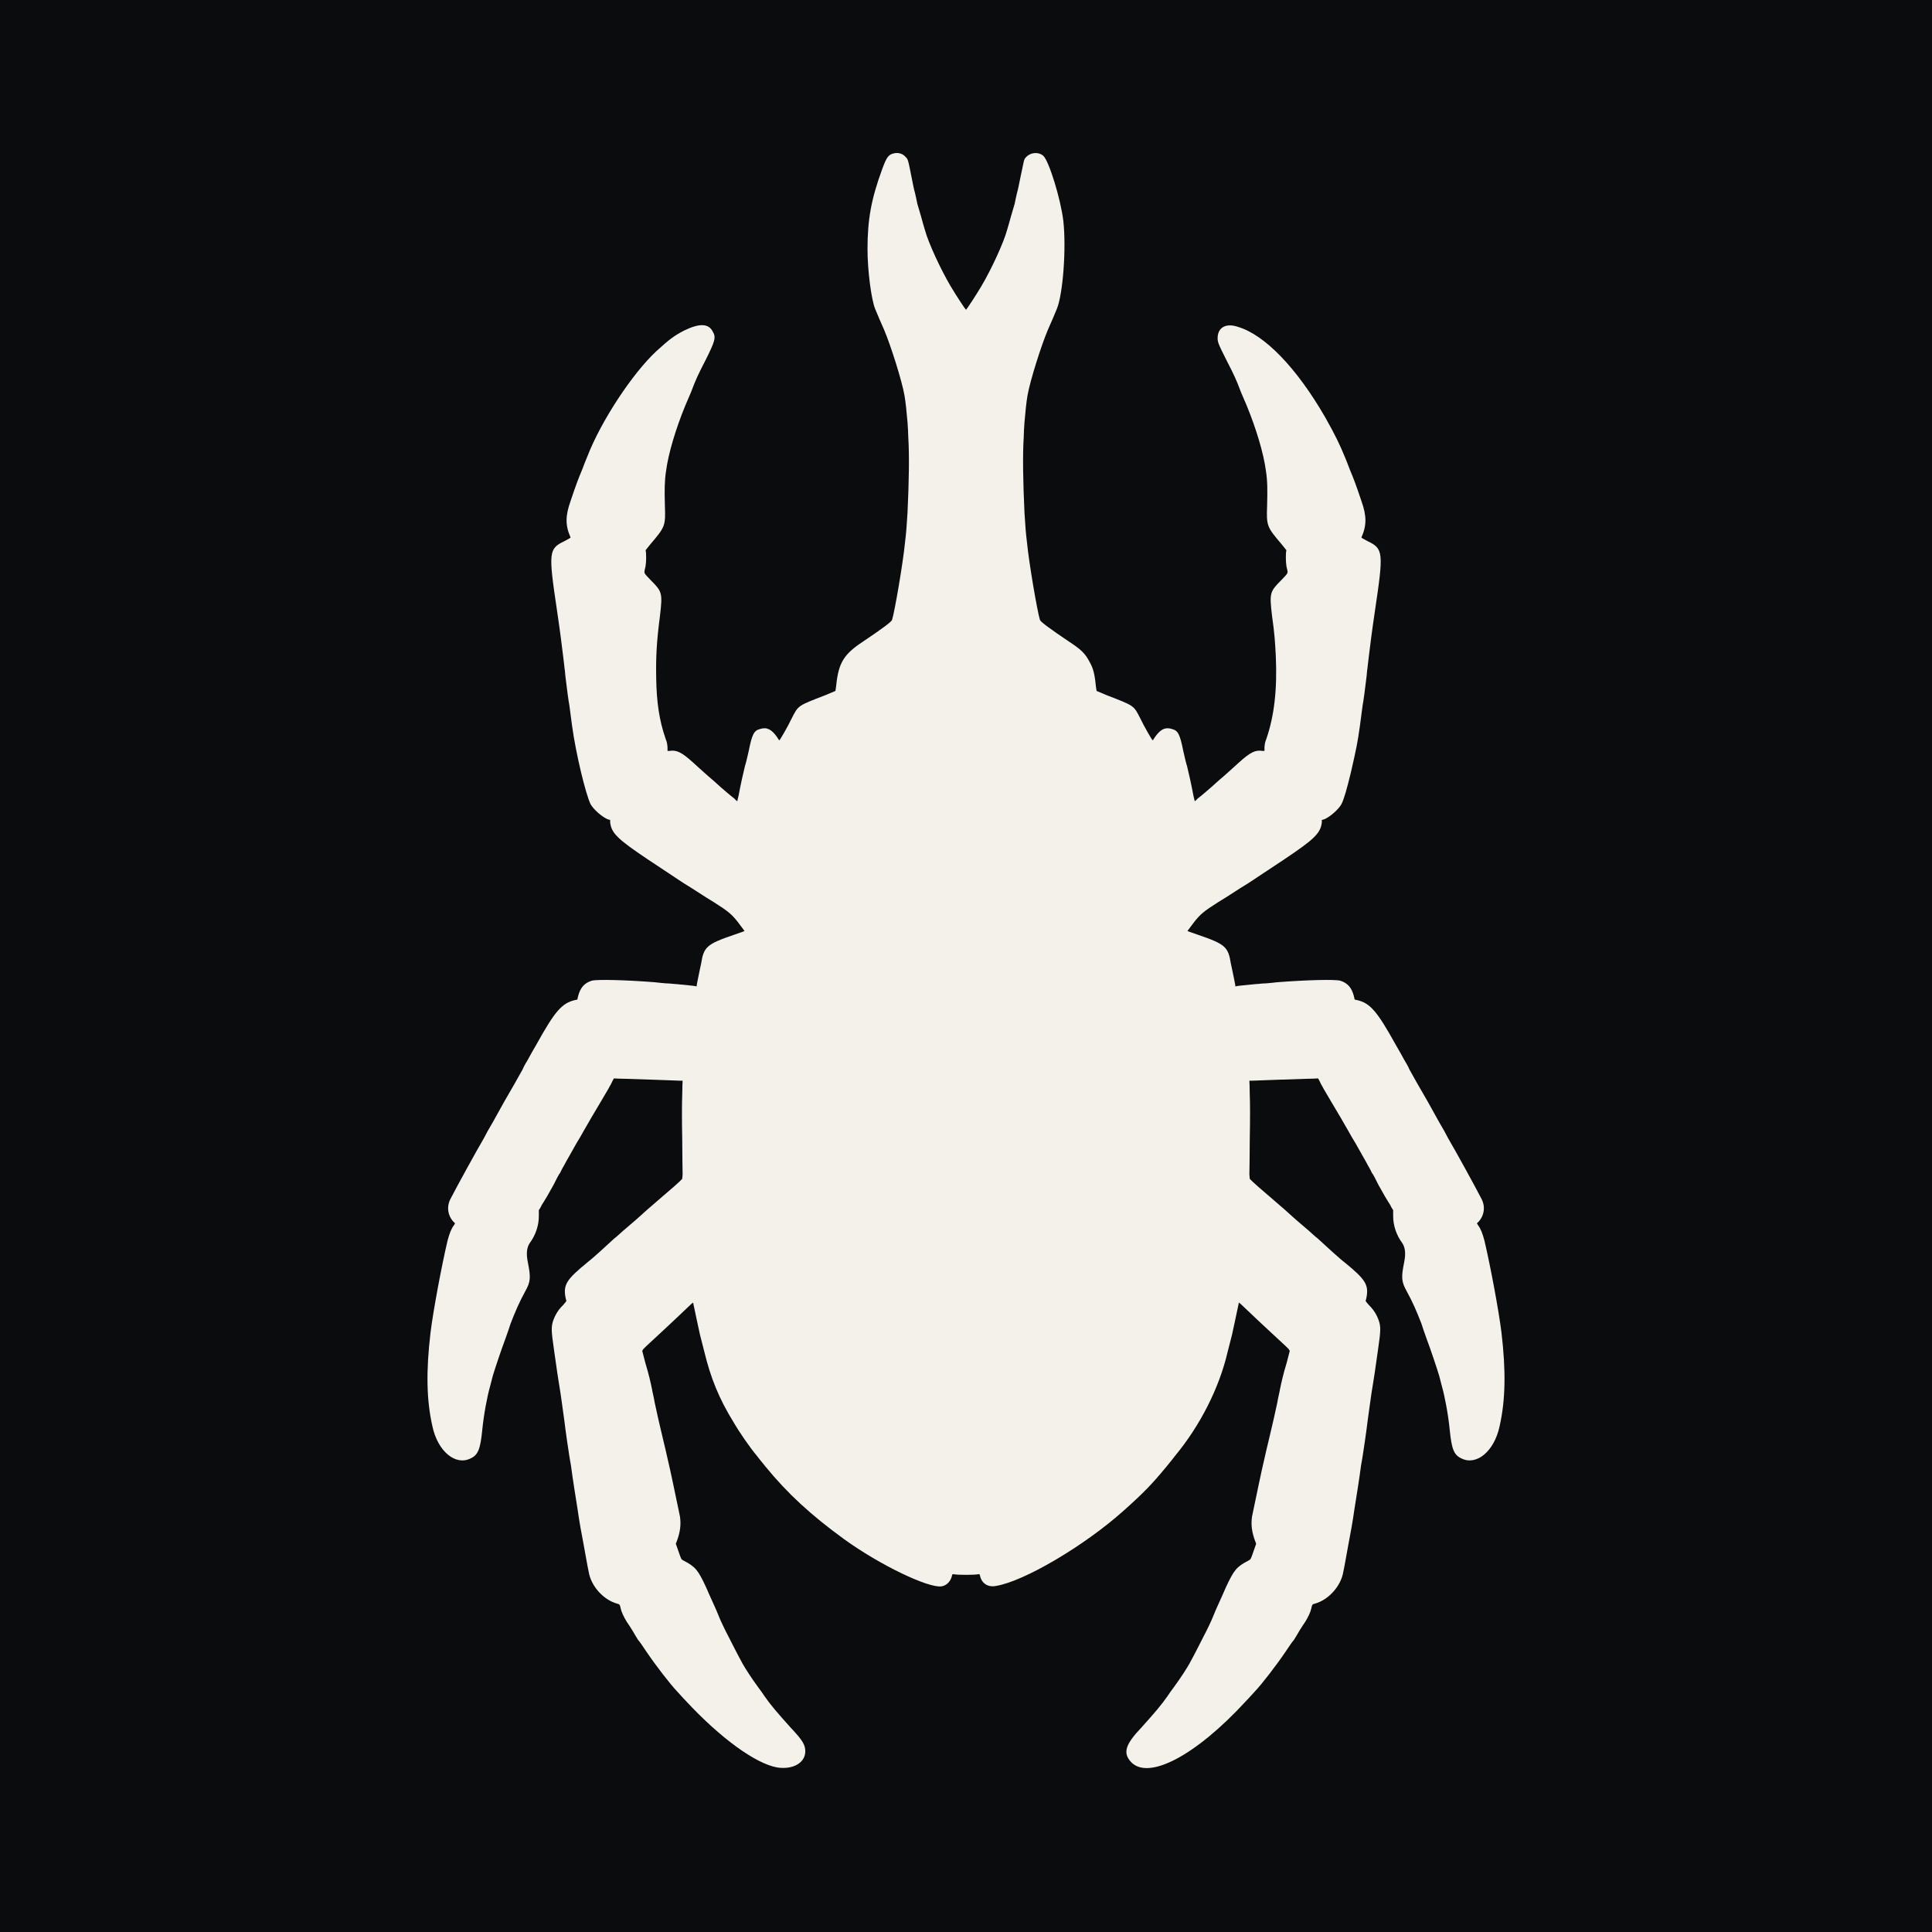
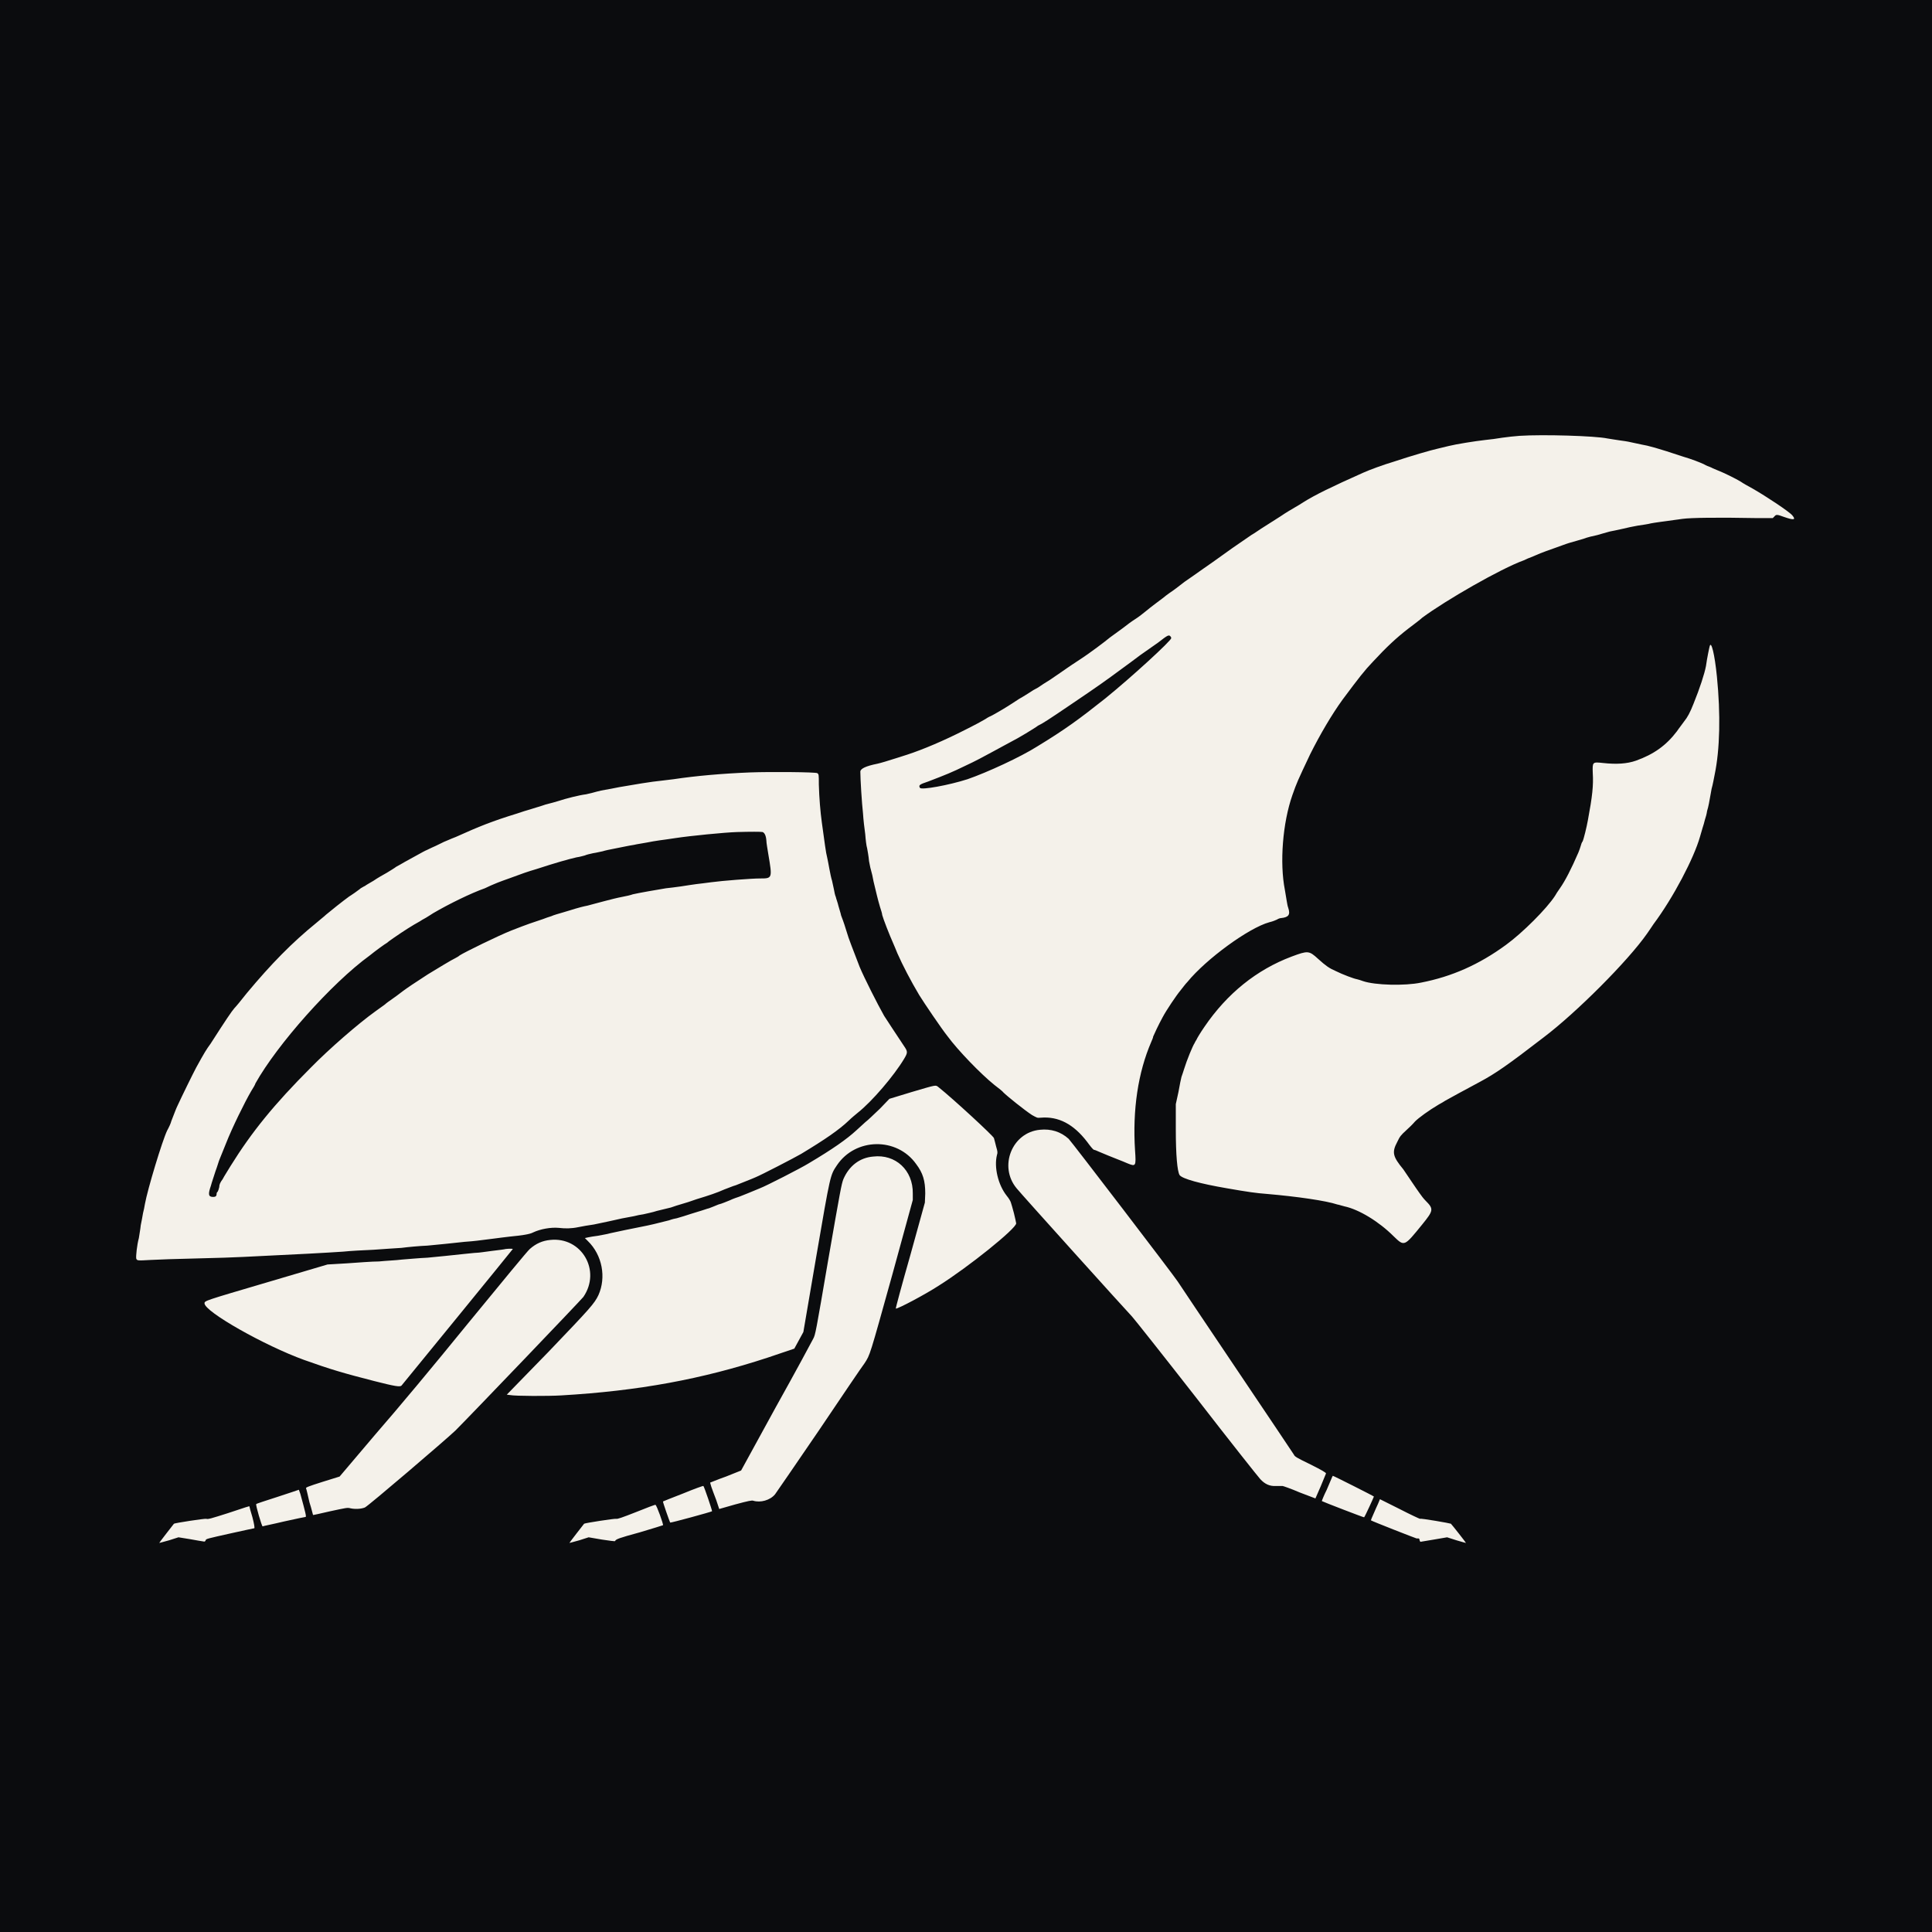
<svg xmlns="http://www.w3.org/2000/svg" viewBox="0 0 512 512" role="img" aria-label="Scarab">
  <rect width="512" height="512" fill="#0b0c0e" />
-   <path fill="#f4f1ea" fill-rule="evenodd" d="M237.1 40.6 C235.5 40.9 235 41.5 233.8 44.8 C230.9 52.7 229.9 58.1 229.9 66 C229.9 71.7 230.9 79.3 231.9 81.8 C232.2 82.6 233.8 86.3 234.3 87.4 C236 91.4 239 100.8 239.7 104.8 C240 106.5 240.3 109.5 240.5 111.9 C240.6 113.2 240.7 115 240.7 115.8 C241 120.5 240.9 127.4 240.5 135.9 C240.2 140.4 240.2 140.7 239.8 144.1 C239.3 149.2 237.1 162.1 236.4 164.3 C236.2 164.8 234.1 166.4 228.6 170.1 C223.6 173.4 222.2 175.7 221.6 181.7 C221.5 182.4 221.4 183.1 221.4 183.1 C221.4 183.1 220.2 183.6 218.8 184.2 C211.3 187.1 211.6 186.9 209.8 190.4 C208.9 192.3 206.7 196.2 206.5 196.2 C206.5 196.2 206.2 195.8 205.9 195.3 C204.5 193.3 203.2 192.6 201.4 193.2 C199.8 193.6 199.3 194.6 198.4 199.1 C198.1 200.4 197.7 202.2 197.4 203.1 C197 204.7 196.3 207.8 195.7 211 C195.5 211.7 195.4 212.3 195.4 212.3 C195.3 212.3 195 212.1 194.7 211.7 C194.3 211.4 193.3 210.6 192.5 209.9 C191.7 209.2 190.6 208.3 190.1 207.8 C189.6 207.3 188.5 206.4 187.7 205.7 C185.8 204 185 203.3 183.7 202.1 C180.6 199.3 179.3 198.7 177.4 199 L176.9 199 L176.9 198 C176.8 197.1 176.8 196.8 176.4 195.8 C174.7 190.9 174 186.1 173.9 179.7 C173.8 174.1 174 170.1 174.9 163.2 C175.6 157.2 175.5 156.8 172.5 153.8 C170.5 151.7 170.7 152 170.9 150.8 C171.2 149.9 171.3 148.2 171.2 146.5 L171.1 145.8 L172.3 144.3 C176.3 139.6 176.4 139.4 176.2 133.9 C176.1 129.9 176.1 127.5 176.5 124.9 C177.1 120.2 179.1 113.6 181.6 107.5 C181.9 106.8 182.6 105.2 183.1 104 C184.5 100.3 184.9 99.5 187 95.4 C189.5 90.4 189.8 89.4 188.9 87.9 C187.8 85.7 185.4 85.6 181.3 87.6 C178.8 88.9 177.5 89.8 173.9 93.1 C167.6 99 159.3 111.5 155.6 121.1 C155.3 121.8 154.7 123.3 154.3 124.4 C153.3 126.8 152.7 128.3 151.2 132.8 C149.8 136.7 149.8 139.3 151.2 142.4 C151.3 142.5 150.7 142.8 149.6 143.4 C145.4 145.4 145.3 146.3 147.6 161.7 C148.6 168.5 148.8 170.4 149.3 174.4 C149.5 175.8 149.6 177.3 149.7 177.7 C149.7 178.1 149.9 179.8 150.1 181.3 C150.3 182.9 150.6 185.4 150.9 187 C151.1 188.5 151.4 190.9 151.6 192.3 C152.6 199.7 155.2 210.4 156.5 213.1 C157.2 214.4 159.4 216.4 161 217.1 L161.7 217.3 L161.7 217.9 C162 220.8 163.7 222.4 171.6 227.7 C177.6 231.7 179 232.6 180.5 233.6 C181.2 234.1 183.1 235.2 184.6 236.2 C186.1 237.2 188.2 238.5 189.2 239.1 C193 241.5 193.9 242.3 195.5 244.3 C196.2 245.2 197.3 246.7 197.3 246.7 C197.3 246.8 196 247.2 194.6 247.7 C187.3 250.2 186.5 250.9 185.8 255.4 C185.5 256.7 185.4 257.3 184.9 259.7 C184.7 260.6 184.6 261.4 184.6 261.4 C184.6 261.4 184.5 261.4 184.5 261.4 C184.4 261.3 183.4 261.2 179.3 260.8 C178.8 260.8 177.5 260.6 176.5 260.6 C175.5 260.5 174.1 260.4 173.5 260.3 C165.8 259.7 158.2 259.5 156.8 259.9 C154.9 260.5 153.8 261.7 153.2 264 L153 264.9 L152.5 265 C148.9 265.8 147.1 267.9 142.1 276.9 C141.3 278.3 140.3 280 139.9 280.8 C139.5 281.5 138.8 282.6 138.5 283.4 C137.5 285.2 135.6 288.6 133.6 292 C132.7 293.6 131.4 296 130.6 297.4 C129.8 298.7 128.7 300.7 128.2 301.7 C126.2 305.1 121.2 314.2 119.5 317.5 C118.3 319.6 118.6 322 120.1 323.7 L120.6 324.2 L120.3 324.7 C119.6 325.6 119.1 326.9 118.6 328.8 C117 335.6 114.8 347.4 114.1 353.1 C112.9 363.2 113 371 114.6 378 C116 384.6 120.7 388.5 124.7 386.5 C126.7 385.6 127.3 384 127.8 379 C128.2 374.9 129.1 370.1 129.9 367.3 C130.1 366.6 130.4 365.4 130.6 364.6 C131.1 362.9 132.8 357.8 134 354.6 C134.5 353.2 135.1 351.5 135.3 350.8 C136.5 347.7 137.6 345.1 139.2 342.2 C140.6 339.7 140.7 338.6 139.9 334.6 C139.4 332.2 139.6 330.6 140.4 329.4 C141.9 327.4 142.8 324.8 142.8 322.3 L142.8 320.7 L143.3 319.9 C143.5 319.4 143.9 318.8 144.1 318.5 C144.6 317.7 145.1 316.9 146.7 314 C147.5 312.4 148.2 311 148.4 310.9 C148.5 310.7 148.9 309.8 149.4 309 C149.8 308.2 150.5 307 150.9 306.3 C151.3 305.6 152.1 304.2 152.7 303.1 C153.4 302 154.3 300.4 154.8 299.5 C155.3 298.7 156.1 297.2 156.7 296.2 C157.3 295.2 158.3 293.5 158.9 292.5 C160.4 290 162.1 287.1 162.4 286.3 C162.7 285.8 162.7 285.7 162.9 285.8 C163.1 285.8 164.4 285.9 166 285.9 C172.6 286.1 174.6 286.2 177.7 286.3 C179.4 286.4 180.9 286.4 180.9 286.4 C180.9 286.5 180.8 288.1 180.8 290.1 C180.7 292.2 180.7 297.2 180.8 301.9 C180.8 306.4 180.9 310.6 180.9 311.2 L180.8 312.4 L180 313.2 C179.5 313.7 178 315 176.7 316.1 C171.7 320.4 170.9 321.1 168.6 323.2 C167.3 324.3 165.7 325.7 165.1 326.2 C164.5 326.7 163.5 327.7 162.8 328.2 C161.1 329.8 156.7 333.8 155.6 334.6 C150.1 339.1 149.2 340.5 149.9 344 L150.1 344.8 L149.7 345.3 C149.5 345.6 149 346.1 148.7 346.4 C147.8 347.4 147.2 348.4 146.7 349.7 C146 351.6 146.1 352.7 146.8 357.6 C147.1 359.6 147.5 362.4 147.7 363.9 C147.9 365.3 148.2 367 148.3 367.7 C148.6 369.3 149.3 374.8 149.6 376.8 C149.7 377.7 150 380 150.3 382 C150.6 384 151 386.8 151.3 388.3 C151.5 389.9 151.9 392.6 152.2 394.5 C152.5 396.3 152.9 398.9 153.1 400.2 C153.5 403.1 154.1 406.4 154.7 409.5 C155.1 411.6 155.7 415.2 156 416.5 C156.6 420.3 159.9 424 163.6 425 C164.2 425.1 164.3 425.3 164.5 426.3 C164.7 427.2 165.3 428.5 166.1 429.8 C166.4 430.2 167.1 431.3 167.6 432.1 C168.1 433 168.8 434.1 169.1 434.6 C169.5 435 170.5 436.5 171.3 437.7 C173.8 441.4 177.6 446.3 179.4 448.2 C179.9 448.7 180.9 449.9 181.8 450.8 C190.8 460.5 200.2 467.4 206 468.4 C210 469 213.2 467.3 213.4 464.4 C213.5 462.5 212.8 461.3 209.5 457.8 C205.9 453.8 204.2 451.8 202.6 449.5 C202.3 449 201.5 447.9 200.9 447.1 C199.2 444.8 197.4 442 196.8 440.9 C195 437.6 194.5 436.5 193 433.6 C192.1 431.9 190.9 429.4 190.4 428.1 C189.9 426.8 189.1 425.1 188.7 424.2 C188.3 423.4 187.6 421.7 187.1 420.6 C185 416.1 184.3 415.2 181.2 413.6 C180.5 413.2 180.6 413.4 179.8 411.1 L179.1 409.1 L179.3 408.6 C180.3 406 180.5 404 180.2 401.9 C178.9 395.7 177.7 389.8 176.9 386.5 C176.6 385 176.1 383.1 175.9 382.2 C175.2 379.2 174.8 377.6 174.4 375.8 C174.2 374.8 173.8 373 173.5 371.7 C173.3 370.4 172.9 368.9 172.8 368.2 C172.4 366.3 172 364.4 171 361.1 L170.2 358 L170.5 357.5 C170.7 357.3 171.6 356.4 172.5 355.6 C174 354.2 177.4 351.1 181.9 346.8 C182.8 345.9 183.6 345.2 183.7 345.2 C183.7 345.2 183.8 345.9 184 346.7 C184.4 348.7 184.9 350.9 185.5 353.7 C185.8 355 186.4 357.1 186.7 358.4 C188.3 365 190.5 370.6 194.4 376.9 C195.9 379.5 198.8 383.7 200.5 385.7 C200.8 386.1 201.9 387.5 202.9 388.7 C208.7 395.8 214.9 401.5 223.7 407.9 C233.1 414.7 246 420.9 249.5 420.4 C250.9 420.2 252 419 252.3 417.5 C252.4 417.2 252.4 417.1 252.8 417.2 C254 417.4 258 417.4 259.2 417.2 C259.6 417.1 259.6 417.2 259.7 417.5 C260.1 419.6 261.8 420.7 263.9 420.3 C271.4 419.1 287.4 409.6 297.6 400.5 C303.1 395.6 305.3 393.3 309.1 388.7 C310.1 387.5 311.2 386.1 311.5 385.7 C318.1 377.7 323.1 367.8 325.3 358.4 C325.6 357.1 326.2 355 326.5 353.7 C327.1 350.9 327.6 348.7 328 346.7 C328.2 345.9 328.3 345.2 328.3 345.2 C328.4 345.2 329.2 345.9 330.1 346.8 C334.6 351.1 338 354.2 339.5 355.6 C340.4 356.4 341.3 357.3 341.5 357.5 L341.8 358 L341 361.1 C340 364.4 339.6 366.3 339.2 368.2 C339.1 368.9 338.7 370.4 338.5 371.7 C338.2 373 337.8 374.8 337.6 375.8 C337.2 377.6 336.8 379.2 336.1 382.2 C335.9 383.1 335.4 385 335.1 386.5 C334.3 389.8 333.1 395.7 331.8 401.9 C331.5 404 331.7 406 332.7 408.6 L332.9 409.1 L332.2 411.1 C331.4 413.4 331.5 413.2 330.8 413.6 C327.7 415.2 327 416.1 324.9 420.6 C324.4 421.7 323.7 423.4 323.3 424.2 C322.9 425.1 322.1 426.8 321.6 428.1 C321.1 429.4 319.9 431.9 319 433.6 C317.5 436.5 317 437.6 315.2 440.9 C314.6 442 312.8 444.8 311.1 447.1 C310.5 447.9 309.7 449 309.4 449.5 C307.8 451.8 306.1 453.8 302.5 457.8 C298.2 462.3 297.6 464.5 299.6 466.8 C304.1 472 316.8 465.4 330.2 450.8 C331.1 449.9 332.1 448.7 332.6 448.2 C334.4 446.3 338.2 441.4 340.7 437.7 C341.5 436.5 342.5 435 342.9 434.6 C343.2 434.1 343.9 433 344.4 432.1 C344.9 431.3 345.6 430.2 345.9 429.8 C346.7 428.5 347.3 427.2 347.5 426.3 C347.7 425.3 347.8 425.1 348.4 425 C352.1 424 355.4 420.3 356 416.5 C356.3 415.2 356.9 411.6 357.3 409.5 C357.9 406.4 358.5 403.1 358.9 400.2 C359.1 398.9 359.5 396.3 359.8 394.5 C360.1 392.6 360.5 389.9 360.7 388.3 C361 386.8 361.4 384 361.7 382 C362 380 362.3 377.7 362.4 376.8 C362.7 374.8 363.4 369.3 363.7 367.7 C363.8 367 364.1 365.3 364.3 363.9 C364.5 362.4 364.9 359.6 365.2 357.6 C365.9 352.7 366 351.6 365.3 349.7 C364.8 348.4 364.2 347.4 363.3 346.4 C363 346.1 362.5 345.6 362.3 345.3 L361.9 344.8 L362.1 344 C362.8 340.5 361.9 339.1 356.4 334.6 C355.3 333.8 350.9 329.8 349.2 328.2 C348.5 327.7 347.5 326.7 346.9 326.2 C346.3 325.7 344.7 324.3 343.4 323.2 C341.1 321.1 340.3 320.4 335.3 316.1 C334 315 332.5 313.7 332 313.2 L331.2 312.4 L331.1 311.2 C331.1 310.6 331.2 306.4 331.2 301.9 C331.3 297.2 331.3 292.2 331.2 290.1 C331.2 288.1 331.1 286.5 331.1 286.4 C331.1 286.4 332.6 286.4 334.3 286.3 C337.4 286.2 339.4 286.1 346 285.9 C347.6 285.9 348.9 285.8 349.1 285.8 C349.3 285.7 349.3 285.8 349.6 286.3 C349.9 287.1 351.6 290 353.1 292.5 C353.7 293.5 354.7 295.2 355.3 296.2 C355.9 297.2 356.7 298.7 357.2 299.5 C357.7 300.4 358.6 302 359.3 303.1 C359.9 304.2 360.7 305.6 361.1 306.3 C361.5 307 362.2 308.2 362.6 309 C363.1 309.8 363.5 310.7 363.6 310.9 C363.8 311 364.5 312.4 365.3 314 C366.9 316.9 367.4 317.7 367.9 318.5 C368.1 318.8 368.5 319.4 368.7 319.9 L369.2 320.7 L369.2 322.3 C369.2 324.8 370.1 327.4 371.6 329.4 C372.4 330.6 372.6 332.2 372.1 334.6 C371.3 338.6 371.4 339.7 372.8 342.2 C374.4 345.1 375.5 347.7 376.7 350.8 C376.9 351.5 377.5 353.2 378 354.6 C379.2 357.8 380.9 362.9 381.4 364.6 C381.6 365.4 381.9 366.6 382.1 367.3 C382.9 370.1 383.8 374.9 384.2 379 C384.7 384 385.3 385.6 387.3 386.5 C391.3 388.5 396 384.6 397.4 378 C399 371 399.1 363.2 397.9 353.1 C397.2 347.4 395 335.6 393.4 328.8 C392.9 326.9 392.4 325.6 391.7 324.7 L391.4 324.2 L391.9 323.7 C393.4 322 393.7 319.6 392.5 317.5 C390.8 314.2 385.8 305.1 383.8 301.7 C383.3 300.7 382.2 298.7 381.4 297.4 C380.6 296 379.3 293.6 378.4 292 C376.4 288.6 374.5 285.2 373.5 283.4 C373.2 282.6 372.5 281.5 372.1 280.8 C371.7 280 370.7 278.3 369.9 276.9 C364.9 267.9 363.1 265.8 359.5 265 L359 264.9 L358.8 264 C358.2 261.7 357.1 260.5 355.2 259.9 C353.8 259.5 346.2 259.7 338.5 260.3 C337.9 260.4 336.5 260.5 335.5 260.6 C334.5 260.6 333.2 260.8 332.7 260.8 C328.6 261.2 327.6 261.3 327.5 261.4 C327.5 261.4 327.4 261.4 327.4 261.4 C327.4 261.4 327.3 260.6 327.1 259.7 C326.6 257.3 326.5 256.7 326.2 255.4 C325.5 250.9 324.7 250.2 317.4 247.7 C316 247.2 314.7 246.8 314.7 246.7 C314.7 246.7 315.8 245.2 316.5 244.3 C318.1 242.3 319 241.5 322.8 239.1 C323.8 238.5 325.9 237.2 327.4 236.2 C328.9 235.2 330.8 234.1 331.5 233.6 C333 232.6 334.4 231.7 340.4 227.7 C348.3 222.4 350 220.8 350.3 217.9 L350.3 217.3 L351 217.1 C352.6 216.4 354.8 214.4 355.5 213.1 C356.2 211.7 356.9 209.2 358 204.7 C359.4 198.6 359.8 196.7 360.4 192.3 C360.6 190.9 360.9 188.5 361.1 187 C361.4 185.4 361.7 182.9 361.9 181.3 C362.1 179.8 362.3 178.1 362.3 177.7 C362.4 177.3 362.5 175.8 362.7 174.4 C363.2 170.4 363.4 168.5 364.4 161.7 C366.7 146.3 366.6 145.4 362.4 143.4 C361.3 142.8 360.7 142.5 360.8 142.4 C362.2 139.3 362.2 136.7 360.8 132.8 C359.3 128.3 358.7 126.8 357.7 124.4 C357.3 123.3 356.7 121.8 356.4 121.1 C355.1 117.9 353.8 115.2 351.2 110.6 C343.7 97.6 335.2 88.7 328 86.6 C325 85.6 322.9 86.7 322.7 89.2 C322.6 90.6 322.8 91 325 95.4 C327.1 99.5 327.5 100.3 328.9 104 C329.4 105.2 330.1 106.8 330.4 107.5 C332.9 113.6 334.9 120.2 335.5 124.9 C335.9 127.5 335.9 129.9 335.8 133.9 C335.6 139.4 335.7 139.6 339.7 144.3 L340.9 145.8 L340.8 146.5 C340.7 148.2 340.8 149.9 341.1 150.8 C341.3 152 341.5 151.7 339.5 153.8 C336.5 156.8 336.4 157.2 337.1 163.2 C337.8 168.1 337.9 170.2 338.1 173.8 C338.5 182.7 337.7 189.7 335.6 195.8 C335.2 196.8 335.2 197.1 335.1 198 L335.1 199 L334.6 199 C332.7 198.7 331.4 199.3 328.3 202.1 C327 203.3 326.2 204 324.3 205.7 C323.5 206.4 322.4 207.3 321.9 207.8 C321.4 208.3 320.3 209.2 319.5 209.9 C318.7 210.6 317.7 211.4 317.3 211.7 C317 212.1 316.7 212.3 316.6 212.3 C316.6 212.3 316.5 211.7 316.3 211 C315.7 207.8 315 204.7 314.6 203.1 C314.3 202.2 313.9 200.4 313.6 199.1 C312.7 194.6 312.2 193.6 310.6 193.2 C308.8 192.6 307.5 193.3 306.1 195.3 C305.8 195.8 305.5 196.2 305.5 196.2 C305.3 196.2 303.1 192.3 302.2 190.4 C300.4 186.9 300.7 187.1 293.2 184.2 C291.8 183.6 290.6 183.1 290.6 183.1 C290.6 183.1 290.5 182.4 290.4 181.7 C290.1 178.6 289.7 177.1 288.8 175.5 C287.6 173.2 286.6 172.2 283.4 170.1 C277.9 166.4 275.8 164.8 275.6 164.3 C274.9 162.1 272.7 149.2 272.2 144.1 C271.8 140.7 271.8 140.4 271.5 135.9 C271.1 127.4 271 120.5 271.3 115.8 C271.3 115 271.4 113.2 271.5 111.9 C271.7 109.5 272 106.5 272.3 104.8 C273 100.8 276 91.4 277.7 87.4 C278.2 86.3 279.8 82.6 280.1 81.8 C281.7 77.8 282.6 65.9 281.8 58.6 C281.1 52.7 278 42.7 276.5 41.3 C275 40 272.5 40.5 271.5 42.2 C271.3 42.7 271.3 42.9 270.3 47.6 C270.1 48.6 269.8 50.2 269.5 51.2 C269.3 52.1 269 53.4 268.9 54 C268.7 54.6 268.3 56.1 267.9 57.4 C267.6 58.6 267.1 60.2 266.9 60.9 C266 64.3 262.7 71.4 260.1 75.8 C258.5 78.5 256.1 82.1 256 82.1 C255.9 82.1 253.5 78.5 251.9 75.8 C249.3 71.4 246 64.3 245.1 60.9 C244.9 60.2 244.4 58.6 244.1 57.4 C243.7 56.1 243.3 54.6 243.1 54 C243 53.4 242.7 52.1 242.5 51.2 C242.2 50.2 241.9 48.6 241.7 47.6 C240.6 42.1 240.7 42.3 239.9 41.5 C239.3 40.8 238.2 40.4 237.1 40.6 Z" />
+   <path fill="#f4f1ea" fill-rule="evenodd" d="M402.7 115.5 C401.4 115.6 399.4 115.8 398.1 116 C396.9 116.2 394.8 116.5 393.6 116.6 C390.9 116.9 385.9 117.7 383.9 118.2 C383.1 118.4 381.8 118.7 381 118.9 C379.2 119.3 374 120.8 369.2 122.4 C366.8 123.1 362.7 124.6 361.2 125.3 C352.9 129 348.4 131.2 345.4 133.1 C344.8 133.5 343.8 134.1 343.1 134.5 C342.4 134.9 340.7 135.9 339.4 136.8 C338 137.7 336.1 138.9 335 139.6 C334 140.2 332.5 141.3 331.6 141.8 C330.7 142.4 329.3 143.4 328.4 144 C327.5 144.6 325.5 146 324 147.1 C322.5 148.2 320.2 149.8 318.9 150.7 C317.6 151.6 315.4 153.2 313.9 154.2 C312.5 155.3 310.8 156.6 310 157.1 C309.3 157.6 308.5 158.2 308.3 158.4 C308 158.6 307.1 159.3 306.3 159.9 C305.5 160.5 304.2 161.5 303.5 162.1 C302.8 162.7 301.6 163.6 300.8 164.1 C300 164.6 298.5 165.7 297.5 166.5 C296.4 167.3 294.9 168.4 294.2 168.9 C293.5 169.5 291.9 170.7 290.7 171.6 C289.5 172.5 287.4 174 286 174.9 C284.6 175.8 283.3 176.7 283 176.9 C281.4 178 279.7 179.2 278.2 180.2 C277.2 180.8 275.8 181.7 275.1 182.2 C274.3 182.6 273.3 183.2 272.9 183.5 C272.4 183.8 271.2 184.6 270.1 185.2 C269.1 185.9 267.6 186.8 267 187.2 C265.6 188.1 262.6 189.8 262.5 189.8 C262.4 189.8 262.1 190 261.7 190.2 C261.3 190.5 260.2 191.1 259.1 191.7 C258 192.3 256.4 193.1 255.6 193.5 C250.3 196.2 244.7 198.6 240.4 200 C239.7 200.2 238.6 200.6 237.9 200.8 C235.1 201.7 233.4 202.2 232.5 202.4 C229.5 203 228 203.7 228 204.5 C228 206.5 228.4 212.9 228.7 215.5 C228.8 217.2 229.1 219.7 229.3 221.1 C229.4 222.5 229.6 224.2 229.8 224.8 C229.9 225.4 230.2 226.9 230.3 228.2 C230.5 229.4 230.8 230.6 230.9 230.9 C231 231.2 231.3 232.4 231.5 233.6 C232.2 236.5 232.6 238.3 233.2 240.3 C233.5 241.2 233.8 242.2 233.8 242.5 C234.1 243.6 235.6 247.5 236.8 250.2 C237 250.7 237.5 251.8 237.8 252.6 C239.2 255.8 241.4 260 243.6 263.7 C244.9 265.8 249.5 272.6 251.1 274.6 C253.9 278.4 259.9 284.6 263.5 287.5 C264.7 288.4 265.8 289.3 265.9 289.5 C266.9 290.5 271.5 294.2 273.5 295.5 C274.8 296.2 274.8 296.3 275.8 296.2 C280.5 295.8 284.5 297.9 288.1 302.6 C288.9 303.7 289.7 304.7 289.9 304.7 C290 304.7 290.6 304.9 291.2 305.2 C292.8 305.9 294.6 306.6 296.1 307.2 C296.9 307.5 298.1 308 298.8 308.3 C301 309.2 301.1 309.1 300.8 304.9 C300.1 294.1 301.6 284.2 305.1 276.1 C305.3 275.6 305.6 275 305.6 274.7 C305.8 274.2 307 271.6 308.1 269.6 C309.1 267.7 311.8 263.7 312.9 262.4 C313.4 261.8 314.1 260.8 314.7 260.2 C319.6 254.2 330.9 245.9 336.4 244.4 C337.3 244.2 338.2 243.8 338.4 243.7 C338.7 243.5 339.2 243.3 339.5 243.3 C341.5 243.1 342 242.4 341.4 240.6 C341.2 240.1 341.1 239.3 341 238.8 C340.9 238.3 340.7 237 340.5 235.8 C339.1 228.7 339.9 218.1 342.5 210.7 C343.7 207.3 343.8 207.1 347.2 199.9 C349.8 194.7 352.9 189.4 355.8 185.4 C360.2 179.5 361.6 177.7 363.8 175.4 C367.5 171.4 370.1 169 373.2 166.6 C374.8 165.4 376.5 164.1 376.9 163.7 C383.1 159.1 397.7 150.7 403.8 148.5 C404.2 148.3 405.3 147.8 406.4 147.4 C407.5 146.9 409 146.3 409.6 146.1 C410.2 145.9 411.5 145.4 412.4 145.1 C413.3 144.8 414.8 144.2 415.8 143.9 C416.8 143.6 418.5 143.1 419.6 142.8 C420.6 142.4 422.3 142 423.3 141.8 C424.2 141.5 425.5 141.2 426.1 141 C426.7 140.8 427.5 140.7 427.9 140.6 C428.3 140.5 429.3 140.3 430.2 140.1 C431 139.9 432.8 139.5 434 139.3 C435.3 139.1 436.8 138.9 437.5 138.7 C438.5 138.5 440.1 138.3 445.9 137.5 C448.1 137.2 455.2 137.1 465.6 137.3 L469.8 137.3 L470.2 136.9 C470.7 136.3 470.9 136.3 472.8 137 C475.4 137.9 476 137.8 475 136.6 C474.2 135.6 468 131.5 464.5 129.5 C463.2 128.8 461.8 128 461.4 127.7 C460.6 127.2 458.5 126.1 456.5 125.2 C455.6 124.8 454.4 124.3 453.9 124.1 C453.4 123.8 452.7 123.6 452.5 123.5 C452.3 123.4 451.8 123.2 451.5 123 C450.4 122.5 448.4 121.7 446 121 C439.1 118.7 436.8 118.1 435 117.8 C434.2 117.6 433 117.4 432.2 117.2 C431.4 117 430 116.8 429.2 116.7 C428.3 116.6 426.8 116.3 426 116.2 C422.7 115.5 408.9 115.1 402.7 115.5 Z M310.3 168.8 C310.3 168.9 310.4 169 310.4 169.1 C310.4 169.8 299.7 179.6 292.9 185.1 C286.1 190.5 282.3 193.3 274.9 197.8 C270.5 200.6 261.6 204.7 256.4 206.5 C251.4 208.1 244.2 209.4 243.8 208.8 C243.4 208.1 243.6 207.9 246 207.1 C250.7 205.3 252.2 204.7 255.9 202.9 C258.1 201.9 261.3 200.2 263.1 199.2 C265 198.2 267.1 197 267.9 196.6 C268.7 196.2 270.5 195.2 271.8 194.4 C273.1 193.6 274.6 192.7 275.1 192.3 C276.2 191.8 277.9 190.7 283.5 186.9 C291.2 181.7 293 180.4 297.2 177.3 C298.7 176.2 300.9 174.6 302.2 173.6 C303.5 172.7 305.6 171.2 306.9 170.3 C309.6 168.2 309.8 168.1 310.3 168.8 Z M453.1 171.2 C453 171.5 452.4 174.3 452.1 176.5 C451.7 178.6 450.5 182.3 448.8 186.5 C447.9 188.8 447.2 190.1 446.3 191.2 C445.9 191.8 445 192.9 444.4 193.8 C441.6 197.5 438.3 199.9 433.5 201.6 C431.2 202.4 428.4 202.6 424.8 202.2 C422 201.9 422 201.9 422.1 204.9 C422.3 208.1 422 211 420.8 217.4 C420.5 219.1 419.7 222.4 419.4 223 C419.2 223.2 419 223.8 418.9 224.2 C418.8 224.6 418.5 225.4 418.3 225.9 C416.4 230.3 414.8 233.4 413.4 235.4 C412.9 236.1 412.3 237 412.1 237.4 C409.9 240.8 403.5 247.2 399.1 250.4 C392 255.6 384.8 258.8 376.6 260.4 C372.3 261.3 364.4 261.1 361.2 260 C360.7 259.8 360 259.6 359.6 259.5 C358.9 259.4 355.9 258.3 353.9 257.3 C352.3 256.6 351.4 256 349.3 254.1 C346.9 251.9 346.6 251.9 342.3 253.5 C333 257 325.2 263.3 319.2 272.1 C318.1 273.7 317.2 275.2 317.1 275.5 C317 275.7 316.7 276.1 316.6 276.4 C316.1 277.1 314.5 281 313.8 283.3 C313.6 283.9 313.3 284.9 313.1 285.4 C313 285.8 312.6 287.6 312.3 289.4 L311.6 292.6 L311.6 299.2 C311.6 306.2 312 310.4 312.6 311.4 C313.3 312.4 318.1 313.7 325.1 314.9 C330.8 315.9 333 316.2 335.7 316.4 C343.8 317.1 351.4 318.2 354.4 319.2 C355 319.3 355.8 319.6 356.3 319.7 C360.1 320.5 365.4 323.7 369.3 327.6 C372.2 330.4 372.1 330.4 376.9 324.5 C379.9 320.8 380 320.4 377.8 318.2 C377.3 317.7 376.6 316.8 376.2 316.2 C375.8 315.7 374.9 314.3 374.2 313.3 C373.5 312.2 372.4 310.7 371.9 309.9 C369.1 306.5 368.8 305.4 370.3 302.6 C371 301.1 371.3 300.8 372.6 299.6 C373.4 298.9 374.5 297.8 375 297.2 C376 296.2 378.6 294.3 381.3 292.7 C381.9 292.4 382.7 291.9 383 291.7 C383.7 291.3 388.8 288.5 392.2 286.7 C396.3 284.5 399.5 282.3 409.1 274.9 C417.7 268.4 431.4 254.7 436.5 247.4 C437.1 246.5 437.9 245.4 438.2 244.9 C443.5 237.8 448.9 227.4 450.5 221.8 C450.7 221.1 451 220.1 451.2 219.4 C451.4 218.8 451.7 217.8 451.8 217.3 C452 216.7 452.3 215.7 452.4 214.9 C452.8 213.6 452.9 212.9 453.6 209 C453.9 208 454.2 206.3 454.4 205.3 C455.8 198.6 456 189.3 455 179.3 C454.4 173.3 453.5 169.8 453.1 171.2 Z M198.8 204.7 C191.4 205 184.5 205.6 178.5 206.5 C177.6 206.6 176.1 206.8 175.2 206.9 C172.9 207.1 167.5 208 164.1 208.6 C162.7 208.9 161 209.2 160.4 209.3 C159.8 209.4 158.8 209.6 158.1 209.8 C157.5 210 156.2 210.3 155.3 210.5 C153.6 210.7 150 211.6 147.9 212.3 C147.3 212.5 145.8 212.9 144.6 213.2 C143.5 213.6 141.7 214.1 140.8 214.4 C139.8 214.7 138.1 215.2 137 215.6 C130.5 217.6 127 219 120.8 221.8 C119.2 222.4 118 223 117.9 223 C117.8 223 116.7 223.6 115.4 224.2 C114 224.8 112.9 225.4 112.8 225.4 C112.7 225.4 108.8 227.6 107.3 228.4 C106.6 228.8 105.6 229.4 105 229.7 C104.5 230.1 103.3 230.8 102.5 231.3 C101.6 231.8 100 232.7 99 233.4 C98 234 96.9 234.6 96.7 234.8 C96.4 234.9 96 235.2 95.6 235.4 C95.3 235.7 94.5 236.2 94 236.6 C93.4 237 92.7 237.5 92.5 237.6 C91.1 238.6 87.2 241.7 86.4 242.4 C85.9 242.9 84.7 243.8 83.8 244.6 C77.4 249.8 71.9 255.4 65.4 263.2 C64 265 62.5 266.8 62.1 267.2 C61.4 268 59.9 270.2 55.8 276.6 C54.7 278.1 54.2 278.9 52 282.9 C51.1 284.6 48.2 290.5 47.1 292.9 C46.7 293.7 46.3 294.8 46.1 295.3 C45.9 295.8 45.6 296.6 45.4 297.1 C45.3 297.6 44.8 298.7 44.3 299.6 C43 302.3 39.1 315.2 38.4 319.1 C38.3 319.7 38.1 320.8 37.9 321.5 C37.8 322.2 37.5 323.7 37.3 324.7 C37.2 325.8 36.9 327.3 36.8 328.1 C36.3 329.9 36 332.9 36.1 333.5 C36.3 334.1 36.4 334.1 39.9 333.9 C41.7 333.8 47.2 333.6 52.1 333.5 C57 333.4 62.6 333.2 64.4 333.1 C79.2 332.4 86.5 332 90.9 331.7 C92.8 331.5 96.5 331.3 99 331.2 C101.6 331 104.9 330.8 106.4 330.7 C107.9 330.5 111 330.2 113.3 330.1 C117.3 329.7 118.7 329.6 123.1 329.1 C124.3 329 125.8 328.9 126.4 328.8 C127.1 328.7 128.9 328.5 130.4 328.3 C132 328.1 134.2 327.8 135.2 327.7 C138.3 327.4 140.4 327.1 141.3 326.6 C143.2 325.7 146 325.2 148.1 325.4 C149.8 325.6 151.4 325.6 153.3 325.2 C154.2 325 156 324.7 157.4 324.5 C158.7 324.2 160.4 323.9 161.2 323.7 C162 323.5 163.6 323.2 164.8 322.9 C165.9 322.7 167.4 322.4 168 322.3 C168.7 322.1 169.8 321.9 170.5 321.8 C171.3 321.6 172.9 321.3 174.1 320.9 C175.3 320.6 176.9 320.2 177.8 320 C178.6 319.7 179.9 319.3 180.6 319.1 C181.4 318.9 183.2 318.3 184.6 317.8 C187.9 316.8 190 316.1 192 315.2 C192.9 314.9 194.2 314.3 195 314.1 C196.7 313.4 199.1 312.5 200.2 312 C201.7 311.4 210.4 306.9 212.3 305.8 C218.6 302 222.4 299.4 225 296.9 C225.6 296.3 226.7 295.4 227.3 294.9 C231.1 291.9 236.9 285.1 239.6 280.6 C240.6 278.9 240.6 278.7 239.5 277.1 C237.6 274.2 235.1 270.5 234.3 269.2 C232.6 266.2 229 259.1 227.8 256.2 C225.9 251.2 224.9 248.8 224.4 247 C224 245.7 223.6 244.4 222.9 242.6 C222.8 242 222.4 240.9 222.2 240.1 C222 239.2 221.6 238.2 221.5 237.7 C221.3 237.3 221.1 236.3 221 235.7 C220.9 235.1 220.6 234 220.5 233.4 C220.3 232.8 220 231.4 219.8 230.3 C219.6 229.1 219.3 227.7 219.2 227.2 C218.9 226.2 218.5 223.1 217.8 218 C217.4 215.1 217.1 211.5 217 207.9 C217 205.3 217 205.2 216.6 204.9 C216.3 204.6 204.1 204.5 198.8 204.7 Z M202.1 220.5 C202.6 220.7 203 221.4 203.1 222.8 C203.1 223.4 203.4 225 203.6 226.3 C204.7 232.8 204.7 232.8 201.4 232.8 C199.2 232.8 191.4 233.4 188.5 233.8 C187.1 234 185.3 234.2 184.5 234.3 C183.6 234.4 181.9 234.7 180.5 234.9 C179.2 235.1 177.4 235.3 176.5 235.4 C174.6 235.7 168.9 236.7 167.7 237 C167.2 237.2 165.9 237.5 164.8 237.7 C163.7 237.9 161.7 238.4 160.2 238.8 C158.8 239.2 156.7 239.7 155.7 240 C154.6 240.2 153.2 240.6 152.5 240.8 C151.8 241 150.3 241.5 149.2 241.8 C148.2 242.1 146.7 242.5 146.1 242.8 C145.5 243 144.5 243.3 143.8 243.6 C141.1 244.5 140.1 244.8 135.5 246.6 C132.2 247.9 123.2 252.3 121.8 253.2 C121.6 253.4 121.1 253.7 120.7 253.9 C119.8 254.3 115.7 256.8 113.4 258.2 C109.7 260.6 108.2 261.6 106.7 262.7 C105.8 263.4 104.6 264.3 104 264.7 C103.3 265.2 102.4 265.8 102 266.2 C101.6 266.5 100.5 267.3 99.5 268 C94.9 271.3 87.2 278 82.4 282.9 C72.6 292.7 66.7 300 61.1 309 C60.4 310.2 59.4 311.7 59 312.5 C58.4 313.3 58.1 313.9 58.1 314.6 C58 315.1 57.8 315.6 57.7 315.8 C57.5 315.9 57.4 316.2 57.4 316.4 C57.4 317 57.1 317.2 56.5 317.2 C55.2 317.2 55.1 316.5 55.9 314.2 C56.1 313.4 56.7 311.7 57.1 310.4 C57.6 309.1 58 307.6 58.2 307.2 C58.6 306.3 59.1 304.9 59.9 303 C61.5 298.9 64.9 292 66.6 289.1 C67.1 288.3 67.6 287.5 67.7 287.1 C73.4 276.9 87.8 260.6 98 253.2 C99.6 251.9 102.1 250.1 102.5 249.9 C102.6 249.8 103.5 249.1 104.4 248.5 C107 246.7 109.2 245.3 111.2 244.2 C111.5 244 112.3 243.5 112.9 243.2 C113.5 242.8 114.4 242.3 114.8 242 C118.9 239.6 124.8 236.7 128.5 235.4 C129.1 235.1 129.8 234.8 130 234.7 C130.3 234.6 131.1 234.2 131.9 233.9 C132.7 233.6 134 233.1 134.9 232.8 C138.4 231.5 139.8 231 142.2 230.3 C147.1 228.7 150.6 227.7 152.8 227.2 C153.6 227.1 154.6 226.8 155 226.7 C155.4 226.5 156.3 226.3 157.2 226.1 C158 226 159.1 225.7 159.7 225.6 C160.3 225.4 161.7 225.1 162.8 224.9 C163.9 224.7 165.3 224.4 165.8 224.3 C166.3 224.2 167.3 224 168 223.9 C168.8 223.7 170.3 223.5 171.3 223.3 C172.4 223.1 173.9 222.8 174.8 222.7 C175.7 222.6 177.6 222.3 179 222.1 C182.9 221.5 192.1 220.6 195.3 220.5 C198.9 220.4 201.7 220.4 202.1 220.5 Z M241.6 289.4 L235.7 291.2 L233.2 293.8 C231.7 295.2 230.1 296.8 229.3 297.4 C228.7 298 227.6 298.9 227 299.5 C224.4 301.9 220.7 304.5 214.3 308.3 C212.2 309.6 203 314.3 201.4 314.9 C199.3 315.8 197 316.7 196 317.1 C195.4 317.3 194.2 317.7 193.4 318.1 C192.6 318.4 191.3 319 190.4 319.2 C189.5 319.6 188.4 320 187.9 320.2 C187.4 320.3 186.1 320.8 185 321.1 C183.9 321.4 182.2 322 181.2 322.3 C180.1 322.6 179.3 322.9 179.1 322.9 C179 322.9 178.1 323.1 177.3 323.4 C174.2 324.2 172.1 324.7 170 325.1 C167.4 325.6 164.1 326.3 161.8 326.8 C160.8 327.1 159.3 327.3 158.4 327.5 C157.5 327.6 156.4 327.8 155.9 327.9 L155 328.1 L155.8 328.9 C159.6 332.6 160.7 338.5 158.6 343.2 C157.5 345.5 156.5 346.6 145.4 358.2 L134.3 369.6 L135.1 369.7 C136.6 370 145.4 370 148.7 369.8 C169.3 368.6 186 365.5 203.4 359.8 L210.5 357.4 L211.7 355.2 L212.9 353 L216.3 333.1 C220.1 311 220 311.5 221.8 308.8 C226.7 301.5 237.7 301.3 242.8 308.5 C244.6 310.9 245.2 312.9 245.2 316.3 L245.1 318.7 L241.2 332.8 C239 340.5 237.3 346.8 237.4 346.8 C238.1 346.8 245.1 343.1 248.8 340.7 C256.6 335.8 269.3 325.6 269.3 324.2 C269.3 324 269 322.8 268.7 321.5 C268.4 320.3 268 319 267.9 318.7 C267.8 318.3 267.3 317.5 266.8 316.9 C264.5 314 263.4 309.3 264.2 306.1 C264.4 305.5 264.4 305.2 264 303.9 C263.8 303 263.5 302 263.4 301.6 C263.2 301 252.6 291.2 248.7 288.1 C247.9 287.5 248.4 287.4 241.6 289.4 Z M275.6 299.4 C268.2 300.1 264.6 309.1 269.4 314.9 C270.5 316.3 299 347.9 300 348.9 C300.4 349.3 308.1 359 317 370.4 C325.9 381.9 333.6 391.6 334 392 C335.2 393.3 336.5 393.9 338.1 393.8 C338.9 393.8 339.6 393.8 339.9 393.8 C340 393.8 342.1 394.5 344.4 395.5 L348.6 397.1 L350 393.9 C350.7 392.1 351.4 390.6 351.4 390.5 C351.5 390.3 350.3 389.6 347.3 388.1 C343.6 386.3 343.1 386 342.9 385.5 C342.7 385.2 335.9 375 327.6 362.7 C319.4 350.5 312.4 340.1 312.1 339.6 C311 337.9 284 302.6 283.2 301.8 C281.1 299.9 278.5 299.1 275.6 299.4 Z M231.4 306.5 C227.8 306.8 225 309 223.5 312.5 C223 313.8 222.7 315.4 219.5 333.8 C216.2 353.1 216.1 353.7 215.5 354.8 C215.2 355.4 210.8 363.6 205.6 372.9 L196.4 389.7 L192.4 391.3 C190.1 392.1 188.3 392.9 188.2 392.9 C188.2 392.9 188.3 393.4 188.5 394 C188.7 394.6 189.3 396.2 189.8 397.5 L190.6 399.9 L194.8 398.7 C198.5 397.7 199.2 397.6 199.6 397.7 C201.5 398.3 204.1 397.6 205.4 396 C205.7 395.6 211 387.9 217 379.1 C223 370.2 228.4 362.2 229.1 361.3 C230.6 359 230.4 359.6 236.5 337.7 L241.9 318 L241.9 316.3 C242 310.1 237.3 305.8 231.4 306.5 Z M145.8 328.6 C143.8 328.8 142.1 329.5 140.4 331 C139.8 331.5 133.3 339.4 124.2 350.5 C114.6 362.3 105.6 373.1 99.5 380.1 L90 391.3 L85.5 392.7 C81.7 393.9 81 394.2 81.1 394.4 C81.2 394.6 81.6 396.3 82 398.1 C82.6 399.9 82.9 401.5 83 401.5 C83 401.5 85 401.1 87.5 400.5 C91.7 399.6 92.1 399.5 92.8 399.7 C94.1 400 95.7 399.9 96.7 399.5 C97.6 399.1 118.2 381.5 120.7 379.1 C124.9 374.9 154 344.5 154.6 343.7 C159.4 336.7 154.1 327.7 145.8 328.6 Z M134 331 C133.7 331.1 132.1 331.3 130.4 331.5 C128.8 331.7 126.9 332 126.3 332 C125.8 332 124.3 332.2 123.1 332.3 C118.6 332.8 117.3 332.9 113.3 333.3 C111 333.4 107.9 333.7 106.5 333.8 C105 334 102.3 334.1 100.4 334.3 C98.6 334.3 94.8 334.6 91.9 334.8 L86.8 335.1 L70.9 339.8 C54.3 344.7 54.2 344.7 54.2 345.4 C54.2 347.6 70.1 356.6 80.6 360.4 C87.6 362.9 91 363.9 99.2 366 C104.7 367.4 106 367.6 106.4 367.2 C106.9 366.6 135.9 331.1 135.9 331 C135.9 330.9 134.8 330.9 134 331 Z M353 391.5 C352.9 391.7 352.3 393.2 351.6 394.8 C350.8 396.4 350.3 397.7 350.3 397.8 C350.6 398 361.5 402.2 361.5 402.1 C361.7 402 364.1 396.7 364.1 396.6 C364.1 396.5 353.4 391.1 353.2 391.1 C353.2 391.1 353.1 391.3 353 391.5 Z M181 395.8 C178.1 396.9 175.7 397.9 175.7 397.9 C175.6 398 177.4 403.1 177.6 403.5 C177.8 403.6 188.4 400.7 188.7 400.5 C188.8 400.4 186.6 393.9 186.4 393.8 C186.4 393.7 183.9 394.6 181 395.8 Z M73.5 396.7 C70.4 397.7 67.9 398.5 67.9 398.6 C67.7 398.8 69.4 404.6 69.6 404.5 C69.8 404.4 72.4 403.9 75.3 403.2 C78.4 402.5 80.9 402 81 402 C81.2 401.9 81 401 79.6 395.9 C79.4 395.3 79.2 394.8 79.2 394.8 C79 394.9 76.5 395.7 73.5 396.7 Z M365.2 398.5 C364.9 399.1 364.4 400.3 364 401.2 C363.6 402.1 363.3 402.8 363.3 402.9 C363.5 403.1 375 407.6 375.4 407.7 C375.5 407.7 375.8 407.7 375.9 407.7 C376.1 407.7 376.2 407.9 376.2 408.2 C376.3 408.4 376.4 408.6 376.4 408.6 C376.5 408.6 378.1 408.3 380 408 L383.5 407.4 L386 408.2 C387.3 408.6 388.5 408.9 388.5 408.9 C388.5 408.8 384.9 404.2 384.5 403.8 C384.4 403.7 376.5 402.3 376.3 402.5 C376.2 402.5 373.8 401.4 370.9 399.9 L365.7 397.3 L365.2 398.5 Z M168.6 400.7 C164.8 402.2 163.6 402.6 163.3 402.5 C162.9 402.4 155.1 403.6 154.8 403.8 C154.4 404.3 150.9 408.8 150.9 408.9 C150.9 408.9 152.1 408.6 153.5 408.2 L156 407.4 L159.5 408 C161.4 408.3 163 408.5 163 408.4 C163.2 407.9 164 407.6 169.5 406.1 C172.8 405.1 175.5 404.3 175.7 404.2 C175.9 404.1 174 398.8 173.7 398.8 C173.7 398.7 171.3 399.6 168.6 400.7 Z M60.4 401 C56 402.4 55 402.7 54.7 402.5 C54.2 402.4 46.4 403.6 46.1 403.8 C45.7 404.3 42.2 408.8 42.2 408.9 C42.2 408.9 43.4 408.6 44.8 408.2 L47.3 407.4 L50.4 407.9 C52.1 408.2 53.7 408.5 53.9 408.5 C54.2 408.6 54.4 408.5 54.5 408.2 C54.6 407.8 54.7 407.8 61.4 406.3 C64.6 405.6 67.3 405 67.4 405 C67.5 404.9 67.4 404 66.9 402.1 C66.4 400.5 66.1 399.3 66.1 399.2 C66.1 399.1 65.2 399.4 60.4 401 Z" />
</svg>
